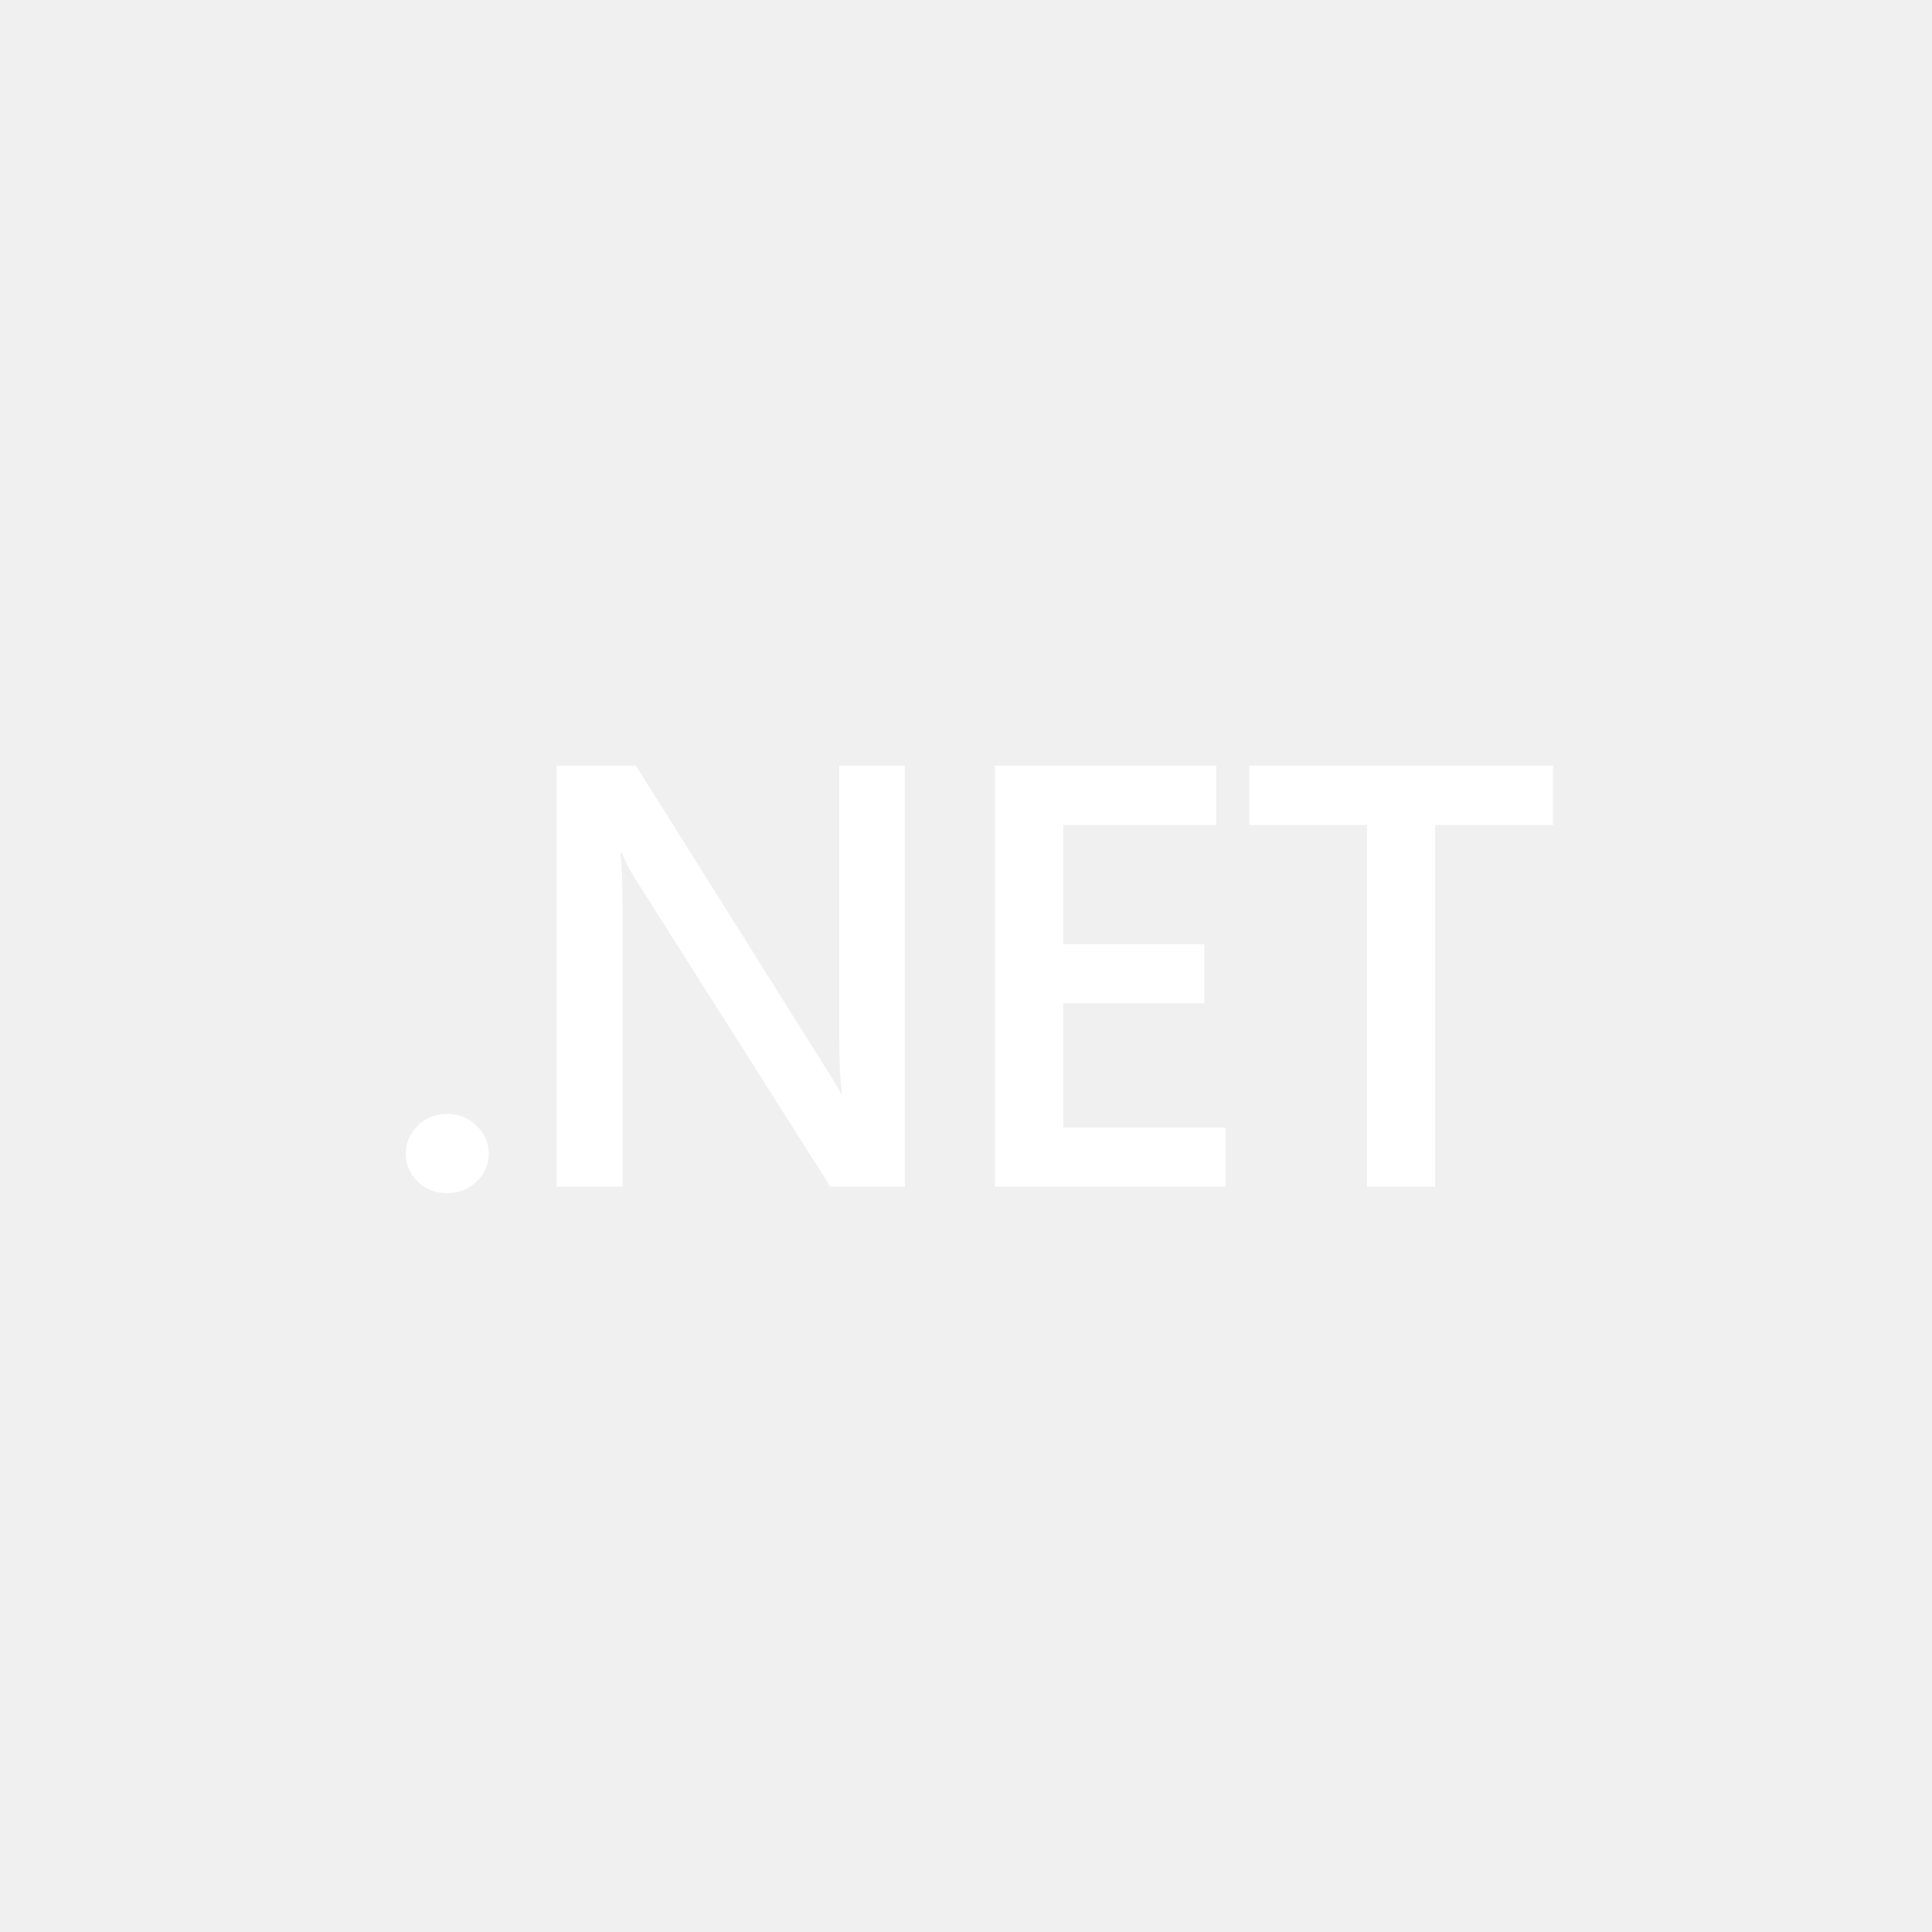
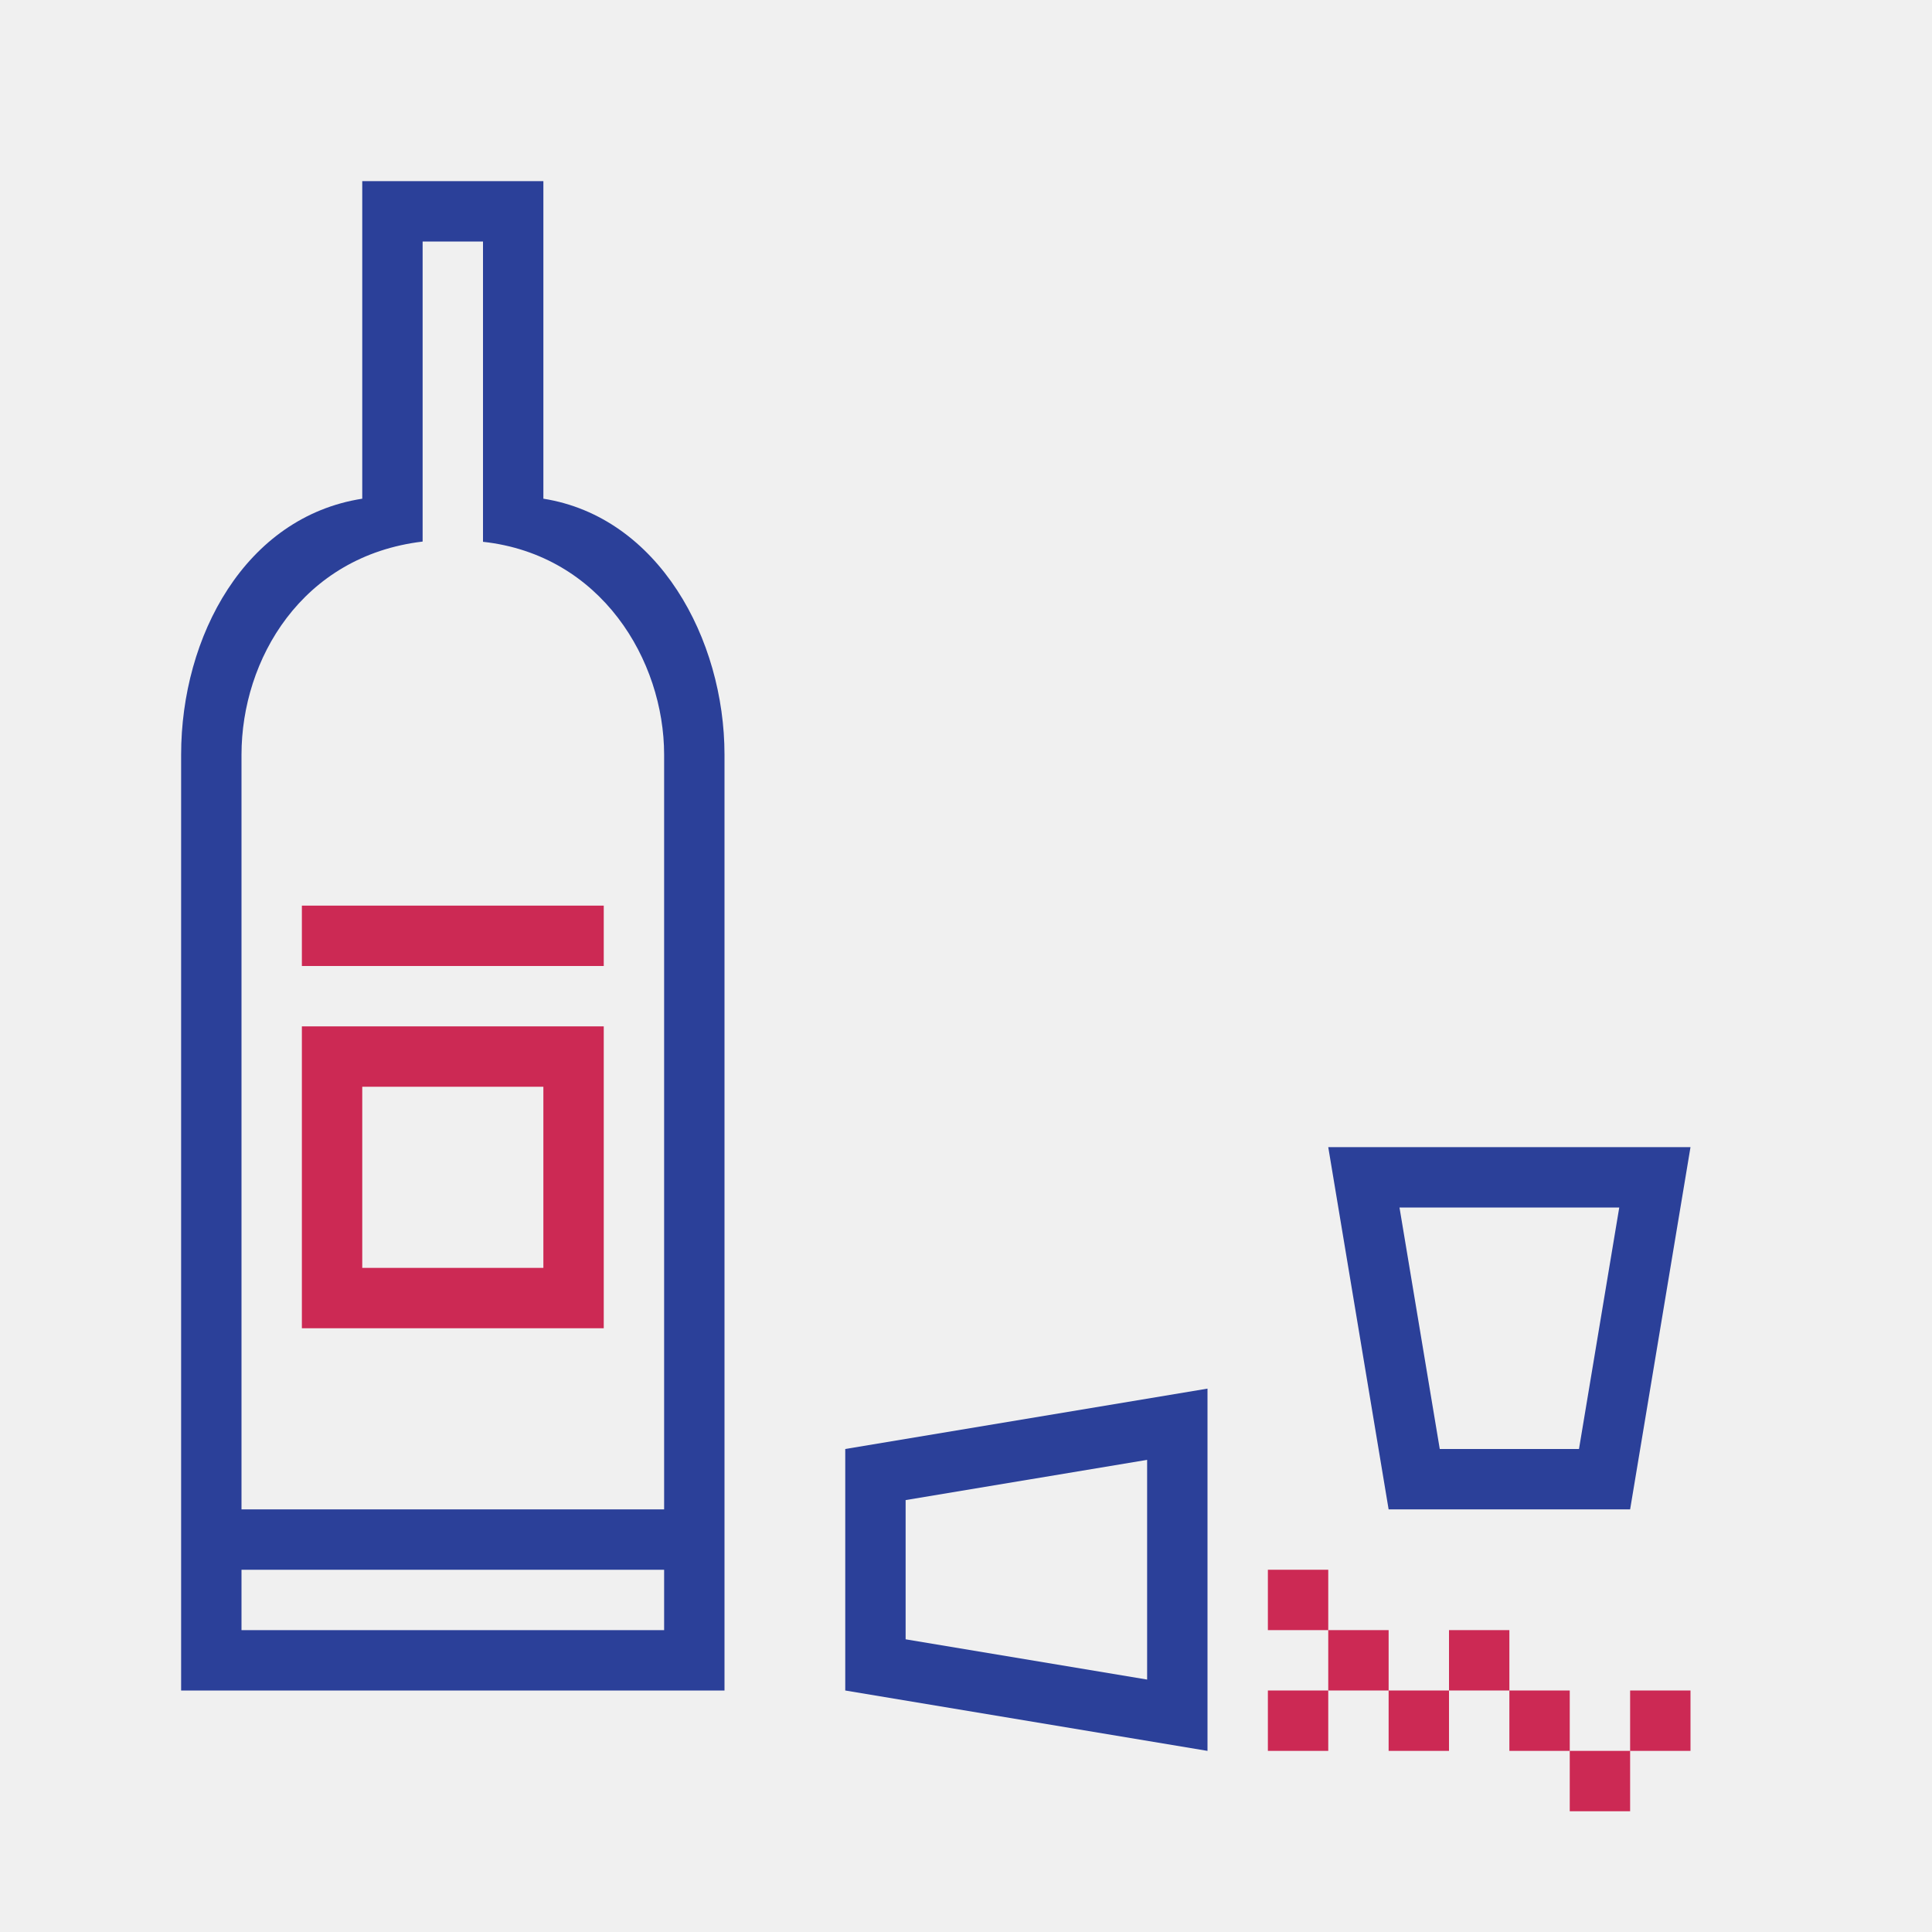
- <svg xmlns="http://www.w3.org/2000/svg" width="456" height="456" viewBox="0 0 456 456" version="1.1" xml:space="preserve" style="fill-rule:evenodd;clip-rule:evenodd;stroke-linejoin:round;stroke-miterlimit:2;">
-   <path d="m 105.5,281.609 c -2.703,0 -5.001,-0.9 -6.893,-2.702 -1.892,-1.848 -2.838,-4.042 -2.838,-6.582 0,-2.587 0.946,-4.804 2.838,-6.652 1.892,-1.848 4.19,-2.772 6.893,-2.772 2.748,0 5.068,0.924 6.96,2.772 1.937,1.848 2.906,4.064 2.906,6.652 0,2.54 -0.968,4.734 -2.906,6.582 -1.892,1.802 -4.212,2.702 -6.96,2.702 z" style="fill:#ffffff;fill-rule:nonzero;stroke-width:0.838" />
-   <path d="M 213.561,280.084 H 195.99 L 149.7,207.054 c -1.171,-1.848 -2.14,-3.765 -2.906,-5.751 h -0.406 c 0.361,2.125 0.541,6.675 0.541,13.65 v 65.132 h -15.543 v -99.36 h 18.719 l 44.737,71.298 c 1.892,2.957 3.109,4.989 3.649,6.098 h 0.27 c -0.45,-2.632 -0.676,-7.09 -0.676,-13.373 v -64.023 h 15.476 z" style="fill:#ffffff;fill-rule:nonzero;stroke-width:0.838" />
-   <path d="m 289.251,280.084 h -54.401 v -99.36 h 52.238 v 13.997 h -36.154 v 28.131 h 33.316 v 13.927 h -33.316 v 29.378 h 38.316 z" style="fill:#ffffff;fill-rule:nonzero;stroke-width:0.838" />
-   <path d="M 366.565,194.721 H 338.722 v 85.363 h -16.084 v -85.363 h -27.775 v -13.997 h 71.701 z" style="fill:#ffffff;fill-rule:nonzero;stroke-width:0.838" />
+ <svg xmlns="http://www.w3.org/2000/svg" version="1.1" id="designs" width="800px" height="800px" viewBox="0 0 32 32" xml:space="preserve">
+   <style type="text/css">
+ 	.scienceandfiction_een{fill:#2B4099;}
+ 	.scienceandfiction_twee{fill:#CC2954;}
+ </style>
+   <path class="scienceandfiction_twee" d="M10,15v1H5v-1H10L10,15z M6,18v3h3v-3H6z M10,17v5H5v-5H10L10,17z M22,26h-1v1h1V26L22,26z   M26,28h-1v1h1V28L26,28z M27,29h-1v1h1V29L27,29z M28,28h-1v1h1V28L28,28z M23,27h-1v1h1V27L23,27z M22,28h-1v1h1V28L22,28z M24,28  h-1v1h1V28L24,28z M25,27h-1v1h1V27L25,27z" />
+   <path class="scienceandfiction_een" d="M26.82,20l-0.667,4h-2.306l-0.667-4H26.82z M28,19h-6l1,6h4L28,19L28,19z M19,24.18v3.639  l-4-0.667v-2.306L19,24.18z M20,23l-6,1v4l6,1V23L20,23z M9,8.26V3H6v5.26c-1.938,0.302-3,2.28-3,4.24V28h9V12.5  C12,10.583,10.906,8.562,9,8.26z M11,27H4v-1h7V27z M4,25c0,0,0-9.344,0-12.5c0-1.578,1-3.292,3-3.53V4h1v4.974  c1.958,0.214,3,1.964,3,3.526c0,3.156,0,12.5,0,12.5H4z" />
</svg>
